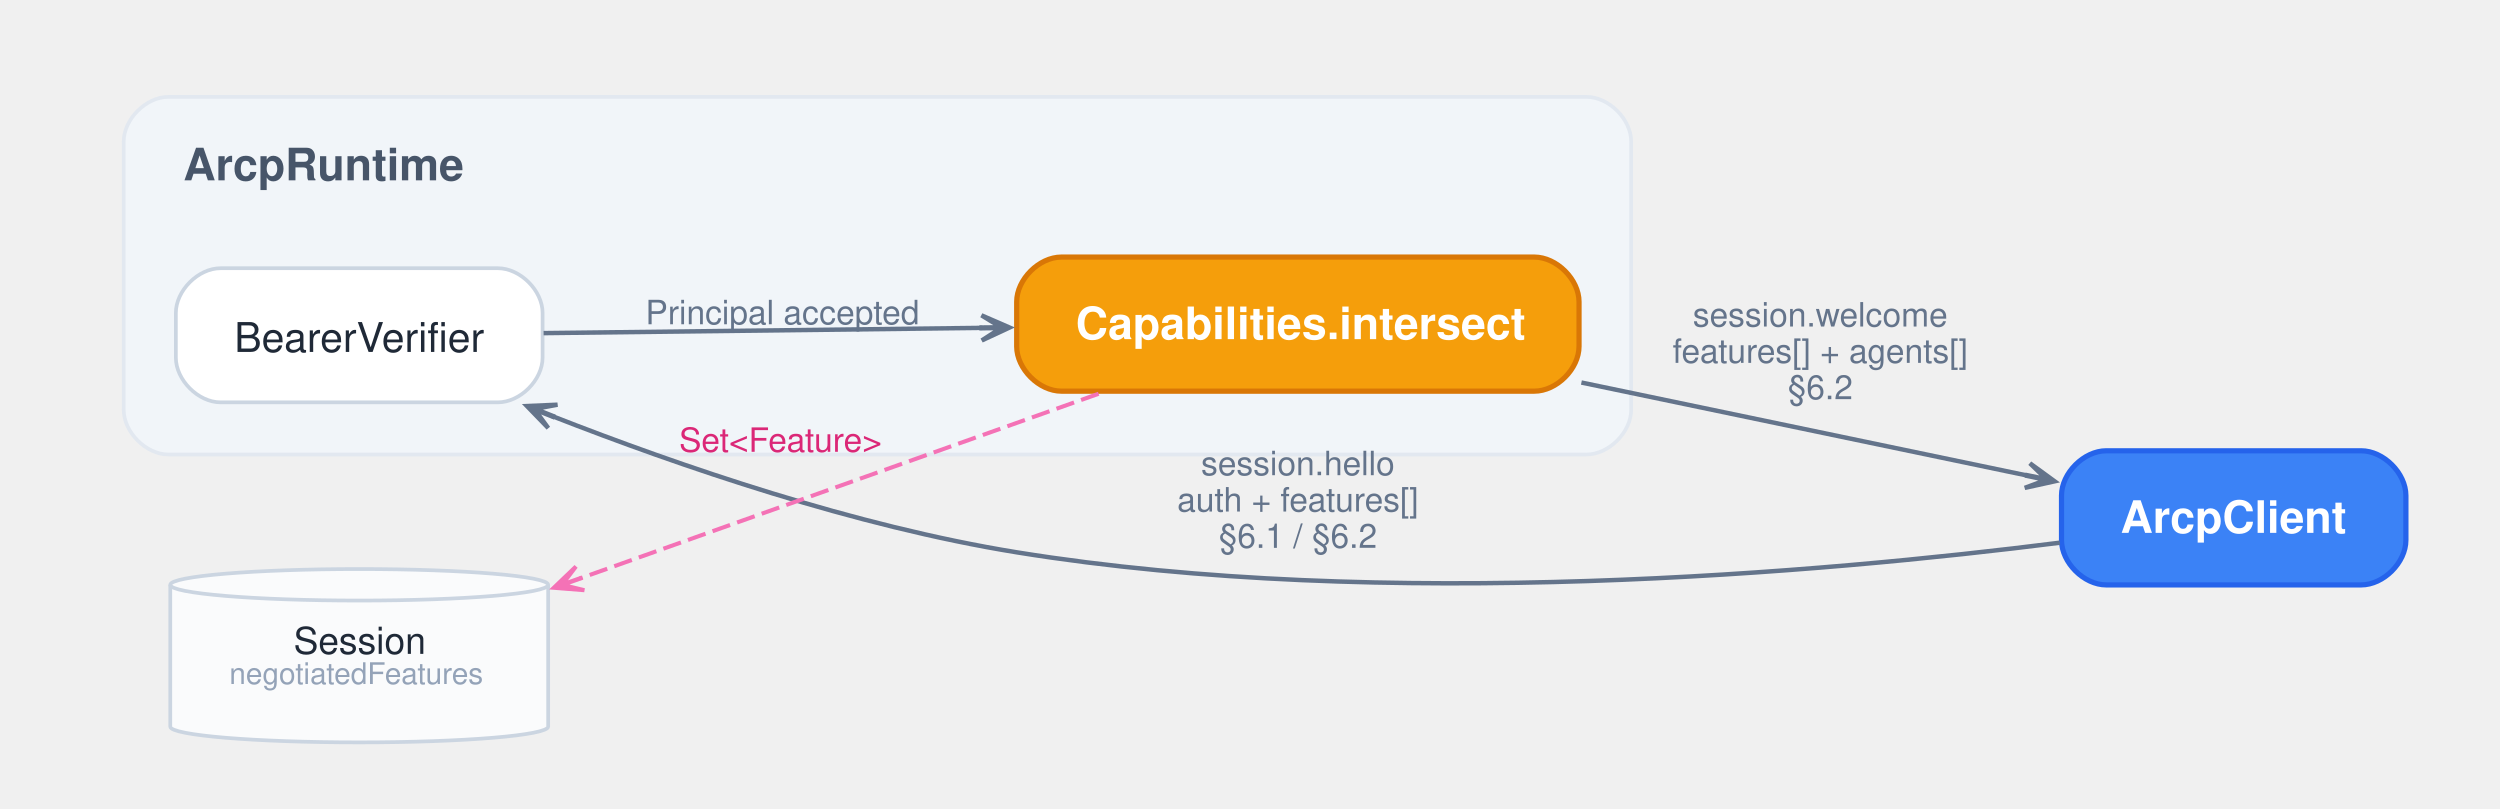
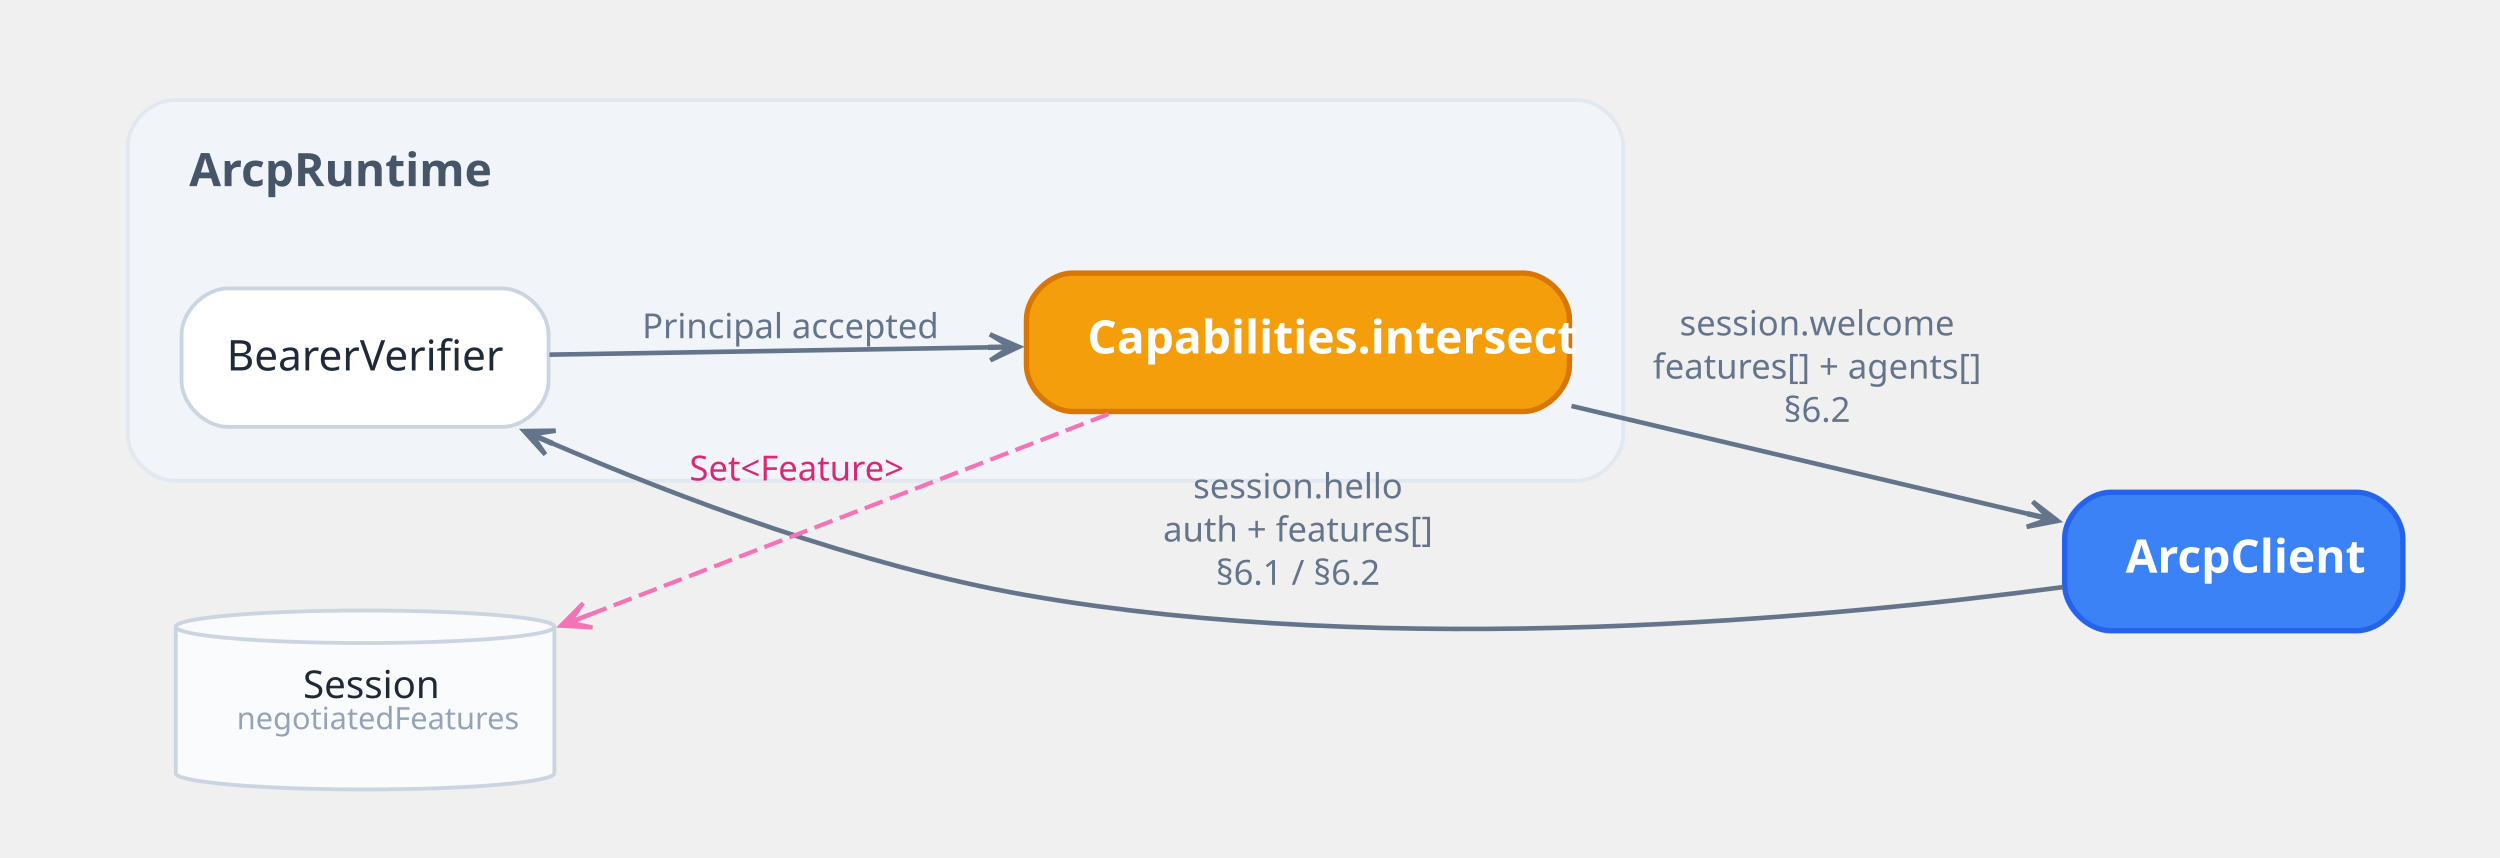
- <svg xmlns="http://www.w3.org/2000/svg" width="671pt" height="217pt" viewBox="0.00 0.00 671.00 217.00">
-   <g id="graph0" class="graph" transform="scale(1 1) rotate(0) translate(25.2 199.26)">
+ <svg xmlns="http://www.w3.org/2000/svg" width="650pt" height="223pt" viewBox="0.00 0.00 650.00 223.00">
+   <g id="graph0" class="graph" transform="scale(1 1) rotate(0) translate(25.2 205.26)">
    <g id="clust1" class="cluster">
-       <path fill="#f1f5f9" stroke="#e2e8f0" d="M20,-77.27C20,-77.27 400.61,-77.27 400.61,-77.27 406.61,-77.27 412.61,-83.27 412.61,-89.27 412.61,-89.27 412.61,-161.26 412.61,-161.26 412.61,-167.26 406.61,-173.26 400.61,-173.26 400.61,-173.26 20,-173.26 20,-173.26 14,-173.26 8,-167.26 8,-161.26 8,-161.26 8,-89.27 8,-89.27 8,-83.27 14,-77.27 20,-77.27" />
-       <text xml:space="preserve" text-anchor="start" x="24" y="-150.86" font-family="Helvetica,sans-Serif" font-weight="bold" font-size="12.00" fill="#475569">ArcpRuntime</text>
+       <path fill="#f1f5f9" stroke="#e2e8f0" d="M20,-80.27C20,-80.27 384.86,-80.27 384.86,-80.27 390.86,-80.27 396.86,-86.27 396.86,-92.27 396.86,-92.27 396.86,-167.26 396.86,-167.26 396.86,-173.26 390.86,-179.26 384.86,-179.26 384.86,-179.26 20,-179.26 20,-179.26 14,-179.26 8,-173.26 8,-167.26 8,-167.26 8,-92.27 8,-92.27 8,-86.27 14,-80.27 20,-80.27" />
+       <text xml:space="preserve" text-anchor="start" x="24" y="-156.86" font-family="TT Commons Pro Trial" font-weight="bold" font-size="12.00" fill="#475569">ArcpRuntime</text>
    </g>
    <g id="node1" class="node">
-       <path fill="#3b82f6" stroke="#2563eb" stroke-width="1.4" d="M608.54,-78.27C608.54,-78.27 540.11,-78.27 540.11,-78.27 534.11,-78.27 528.11,-72.27 528.11,-66.27 528.11,-66.27 528.11,-54.27 528.11,-54.27 528.11,-48.27 534.11,-42.27 540.11,-42.27 540.11,-42.27 608.54,-42.27 608.54,-42.27 614.54,-42.27 620.54,-48.27 620.54,-54.27 620.54,-54.27 620.54,-66.27 620.54,-66.27 620.54,-72.27 614.54,-78.27 608.54,-78.27" />
-       <text xml:space="preserve" text-anchor="start" x="543.95" y="-56.24" font-family="Helvetica,sans-Serif" font-weight="bold" font-size="12.00" fill="white">ArcpClient</text>
+       <path fill="#3b82f6" stroke="#2563eb" stroke-width="1.4" d="M587.54,-77.27C587.54,-77.27 523.61,-77.27 523.61,-77.27 517.61,-77.27 511.61,-71.27 511.61,-65.27 511.61,-65.27 511.61,-53.27 511.61,-53.27 511.61,-47.27 517.61,-41.27 523.61,-41.27 523.61,-41.27 587.54,-41.27 587.54,-41.27 593.54,-41.27 599.54,-47.27 599.54,-53.27 599.54,-53.27 599.54,-65.27 599.54,-65.27 599.54,-71.27 593.54,-77.27 587.54,-77.27" />
+       <text xml:space="preserve" text-anchor="start" x="527.45" y="-56.37" font-family="TT Commons Pro Trial" font-weight="bold" font-size="12.00" fill="white">ArcpClient</text>
    </g>
    <g id="node2" class="node">
-       <path fill="white" stroke="#cbd5e1" d="M108.43,-127.27C108.43,-127.27 34,-127.27 34,-127.27 28,-127.27 22,-121.27 22,-115.27 22,-115.27 22,-103.27 22,-103.27 22,-97.27 28,-91.27 34,-91.27 34,-91.27 108.43,-91.27 108.43,-91.27 114.43,-91.27 120.43,-97.27 120.43,-103.27 120.43,-103.27 120.43,-115.27 120.43,-115.27 120.43,-121.27 114.43,-127.27 108.43,-127.27" />
-       <text xml:space="preserve" text-anchor="middle" x="71.22" y="-104.81" font-family="Helvetica,sans-Serif" font-size="11.00" fill="#1f2937">BearerVerifier</text>
+       <path fill="white" stroke="#cbd5e1" d="M105.43,-130.26C105.43,-130.26 34,-130.26 34,-130.26 28,-130.26 22,-124.26 22,-118.26 22,-118.26 22,-106.26 22,-106.26 22,-100.27 28,-94.27 34,-94.27 34,-94.27 105.43,-94.27 105.43,-94.27 111.43,-94.27 117.43,-100.27 117.43,-106.27 117.43,-106.27 117.43,-118.27 117.43,-118.27 117.43,-124.26 111.43,-130.26 105.43,-130.26" />
+       <text xml:space="preserve" text-anchor="middle" x="69.72" y="-108.94" font-family="TT Commons Pro Trial" font-size="11.00" fill="#1f2937">BearerVerifier</text>
    </g>
    <g id="edge1" class="edge">
-       <path fill="none" stroke="#64748b" stroke-width="1.2" d="M527.66,-53.6C464.35,-45.58 346.51,-35.04 247.68,-51.02 204.41,-58.01 157.38,-74.12 122.91,-87.62" />
-       <polygon fill="#64748b" stroke="#64748b" stroke-width="1.2" points="116.23,-90.28 121.95,-84.37 118.32,-89.34 123.16,-87.41 123.2,-87.51 123.23,-87.6 118.39,-89.52 124.44,-90.64 116.23,-90.28" />
-       <text xml:space="preserve" text-anchor="middle" x="323.15" y="-71.72" font-family="Helvetica,sans-Serif" font-size="9.00" fill="#64748b">session.hello</text>
-       <text xml:space="preserve" text-anchor="middle" x="323.15" y="-61.97" font-family="Helvetica,sans-Serif" font-size="9.00" fill="#64748b">auth + features[]</text>
-       <text xml:space="preserve" text-anchor="middle" x="323.15" y="-52.22" font-family="Helvetica,sans-Serif" font-size="9.00" fill="#64748b">§6.1 / §6.2</text>
+       <path fill="none" stroke="#64748b" stroke-width="1.2" d="M511.16,-52.61C450.37,-44.52 336.69,-33.88 241.68,-50.52 198.22,-58.12 151.25,-75.83 117.55,-90.35" />
+       <polygon fill="#64748b" stroke="#64748b" stroke-width="1.2" points="111.06,-93.18 116.58,-87.09 113.11,-92.18 117.89,-90.09 117.93,-90.18 117.97,-90.28 113.19,-92.36 119.28,-93.28 111.06,-93.18" />
+       <text xml:space="preserve" text-anchor="middle" x="312.27" y="-75.72" font-family="TT Commons Pro Trial" font-size="9.00" fill="#64748b">session.hello</text>
+       <text xml:space="preserve" text-anchor="middle" x="312.27" y="-64.47" font-family="TT Commons Pro Trial" font-size="9.00" fill="#64748b">auth + features[]</text>
+       <text xml:space="preserve" text-anchor="middle" x="312.27" y="-53.22" font-family="TT Commons Pro Trial" font-size="9.00" fill="#64748b">§6.1 / §6.2</text>
    </g>
    <g id="node3" class="node">
-       <path fill="#f59e0b" stroke="#d97706" stroke-width="1.4" d="M386.61,-130.26C386.61,-130.26 259.68,-130.26 259.68,-130.26 253.68,-130.26 247.68,-124.26 247.68,-118.26 247.68,-118.26 247.68,-106.26 247.68,-106.26 247.68,-100.27 253.68,-94.27 259.68,-94.27 259.68,-94.27 386.61,-94.27 386.61,-94.27 392.61,-94.27 398.61,-100.27 398.61,-106.27 398.61,-106.27 398.61,-118.27 398.61,-118.27 398.61,-124.26 392.61,-130.26 386.61,-130.26" />
-       <text xml:space="preserve" text-anchor="start" x="263.52" y="-108.24" font-family="Helvetica,sans-Serif" font-weight="bold" font-size="12.00" fill="white">Capabilities.intersect</text>
+       <path fill="#f59e0b" stroke="#d97706" stroke-width="1.4" d="M370.86,-134.26C370.86,-134.26 253.68,-134.26 253.68,-134.26 247.68,-134.26 241.68,-128.26 241.68,-122.26 241.68,-122.26 241.68,-110.26 241.68,-110.26 241.68,-104.27 247.68,-98.27 253.68,-98.27 253.68,-98.27 370.86,-98.27 370.86,-98.27 376.86,-98.27 382.86,-104.27 382.86,-110.27 382.86,-110.27 382.86,-122.27 382.86,-122.27 382.86,-128.26 376.86,-134.26 370.86,-134.26" />
+       <text xml:space="preserve" text-anchor="start" x="257.52" y="-113.36" font-family="TT Commons Pro Trial" font-weight="bold" font-size="12.00" fill="white">Capabilities.intersect</text>
    </g>
    <g id="edge2" class="edge">
-       <path fill="none" stroke="#64748b" stroke-width="1.2" d="M120.7,-109.85C154.09,-110.25 199.32,-110.79 238.45,-111.26" />
-       <polygon fill="#64748b" stroke="#64748b" stroke-width="1.2" points="245.76,-111.35 238.22,-114.63 243.47,-111.42 238.26,-111.36 238.26,-111.26 238.26,-111.16 243.47,-111.22 238.3,-107.88 245.76,-111.35" />
-       <text xml:space="preserve" text-anchor="middle" x="184.81" y="-112.23" font-family="Helvetica,sans-Serif" font-size="9.00" fill="#64748b">Principal accepted</text>
+       <path fill="none" stroke="#64748b" stroke-width="1.2" d="M117.67,-113.05C150.34,-113.59 194.68,-114.33 232.68,-114.96" />
+       <polygon fill="#64748b" stroke="#64748b" stroke-width="1.2" points="239.72,-115.08 232.17,-118.33 237.43,-115.14 232.22,-115.05 232.22,-114.95 232.23,-114.85 237.44,-114.94 232.28,-111.58 239.72,-115.08" />
+       <text xml:space="preserve" text-anchor="middle" x="180.31" y="-117.32" font-family="TT Commons Pro Trial" font-size="9.00" fill="#64748b">Principal accepted</text>
    </g>
    <g id="edge3" class="edge">
-       <path fill="none" stroke="#64748b" stroke-width="1.2" d="M399.25,-96.59C437.82,-88.54 483.95,-78.92 519.03,-71.6" />
-       <polygon fill="#64748b" stroke="#64748b" stroke-width="1.2" points="526.27,-70.08 519.62,-74.92 524.05,-70.65 518.95,-71.71 518.93,-71.62 518.91,-71.52 524.01,-70.45 518.24,-68.31 526.27,-70.08" />
-       <text xml:space="preserve" text-anchor="middle" x="463.36" y="-111.62" font-family="Helvetica,sans-Serif" font-size="9.00" fill="#64748b">session.welcome</text>
-       <text xml:space="preserve" text-anchor="middle" x="463.36" y="-101.87" font-family="Helvetica,sans-Serif" font-size="9.00" fill="#64748b">features[] + agents[]</text>
-       <text xml:space="preserve" text-anchor="middle" x="463.36" y="-92.12" font-family="Helvetica,sans-Serif" font-size="9.00" fill="#64748b">§6.2</text>
+       <path fill="none" stroke="#64748b" stroke-width="1.2" d="M383.39,-99.7C421.49,-90.7 467.79,-79.76 502.63,-71.53" />
+       <polygon fill="#64748b" stroke="#64748b" stroke-width="1.2" points="509.81,-69.84 503.29,-74.85 507.6,-70.46 502.53,-71.66 502.51,-71.56 502.49,-71.47 507.56,-70.27 501.73,-68.28 509.81,-69.84" />
+       <text xml:space="preserve" text-anchor="middle" x="447.24" y="-118.07" font-family="TT Commons Pro Trial" font-size="9.00" fill="#64748b">session.welcome</text>
+       <text xml:space="preserve" text-anchor="middle" x="447.24" y="-106.82" font-family="TT Commons Pro Trial" font-size="9.00" fill="#64748b">features[] + agents[]</text>
+       <text xml:space="preserve" text-anchor="middle" x="447.24" y="-95.57" font-family="TT Commons Pro Trial" font-size="9.00" fill="#64748b">§6.2</text>
    </g>
    <g id="node4" class="node">
-       <path fill="#fafbfc" stroke="#cbd5e1" d="M121.93,-42.3C121.93,-44.63 99.2,-46.53 71.22,-46.53 43.23,-46.53 20.5,-44.63 20.5,-42.3 20.5,-42.3 20.5,-4.23 20.5,-4.23 20.5,-1.9 43.23,0 71.22,0 99.2,0 121.93,-1.9 121.93,-4.23 121.93,-4.23 121.93,-42.3 121.93,-42.3" />
-       <path fill="none" stroke="#cbd5e1" d="M121.93,-42.3C121.93,-39.97 99.2,-38.07 71.22,-38.07 43.23,-38.07 20.5,-39.97 20.5,-42.3" />
-       <text xml:space="preserve" text-anchor="start" x="53.59" y="-23.77" font-family="Helvetica,sans-Serif" font-size="10.00" fill="#1f2937">Session</text>
-       <text xml:space="preserve" text-anchor="start" x="36.34" y="-15.67" font-family="Helvetica,sans-Serif" font-size="8.00" fill="#94a3b8">negotiatedFeatures</text>
+       <path fill="#fafbfc" stroke="#cbd5e1" d="M118.93,-42.3C118.93,-44.63 96.87,-46.53 69.72,-46.53 42.56,-46.53 20.5,-44.63 20.5,-42.3 20.5,-42.3 20.5,-4.23 20.5,-4.23 20.5,-1.9 42.56,0 69.72,0 96.87,0 118.93,-1.9 118.93,-4.23 118.93,-4.23 118.93,-42.3 118.93,-42.3" />
+       <path fill="none" stroke="#cbd5e1" d="M118.93,-42.3C118.93,-39.97 96.87,-38.07 69.72,-38.07 42.56,-38.07 20.5,-39.97 20.5,-42.3" />
+       <text xml:space="preserve" text-anchor="start" x="53.59" y="-23.77" font-family="TT Commons Pro Trial" font-size="10.00" fill="#1f2937">Session</text>
+       <text xml:space="preserve" text-anchor="start" x="36.34" y="-15.67" font-family="TT Commons Pro Trial" font-size="8.00" fill="#94a3b8">negotiatedFeatures</text>
    </g>
    <g id="edge4" class="edge">
-       <path fill="none" stroke="#f472b6" stroke-width="1.1" stroke-dasharray="5,2" d="M269.67,-93.58C228.95,-79.08 172.52,-58.98 130.41,-43.99" />
-       <polygon fill="#f472b6" stroke="#f472b6" stroke-width="1.1" points="123.45,-41.51 131.65,-40.85 125.74,-42.27 130.54,-43.98 130.52,-44.03 130.5,-44.07 125.71,-42.37 129.39,-47.21 123.45,-41.51" />
-       <text xml:space="preserve" text-anchor="start" x="157.06" y="-77.99" font-family="Helvetica,sans-Serif" font-size="9.00" fill="#db2777">Set&lt;Feature&gt;</text>
+       <path fill="none" stroke="#f472b6" stroke-width="1.1" stroke-dasharray="5,2" d="M263.07,-97.63C223.95,-82.51 168.71,-61.15 127.45,-45.2" />
+       <polygon fill="#f472b6" stroke="#f472b6" stroke-width="1.1" points="120.64,-42.57 128.86,-42.12 122.91,-43.39 127.66,-45.23 127.64,-45.27 127.62,-45.32 122.87,-43.48 126.42,-48.42 120.64,-42.57" />
+       <text xml:space="preserve" text-anchor="start" x="154.06" y="-80.34" font-family="TT Commons Pro Trial" font-size="9.00" fill="#db2777">Set&lt;Feature&gt;</text>
    </g>
  </g>
</svg>
